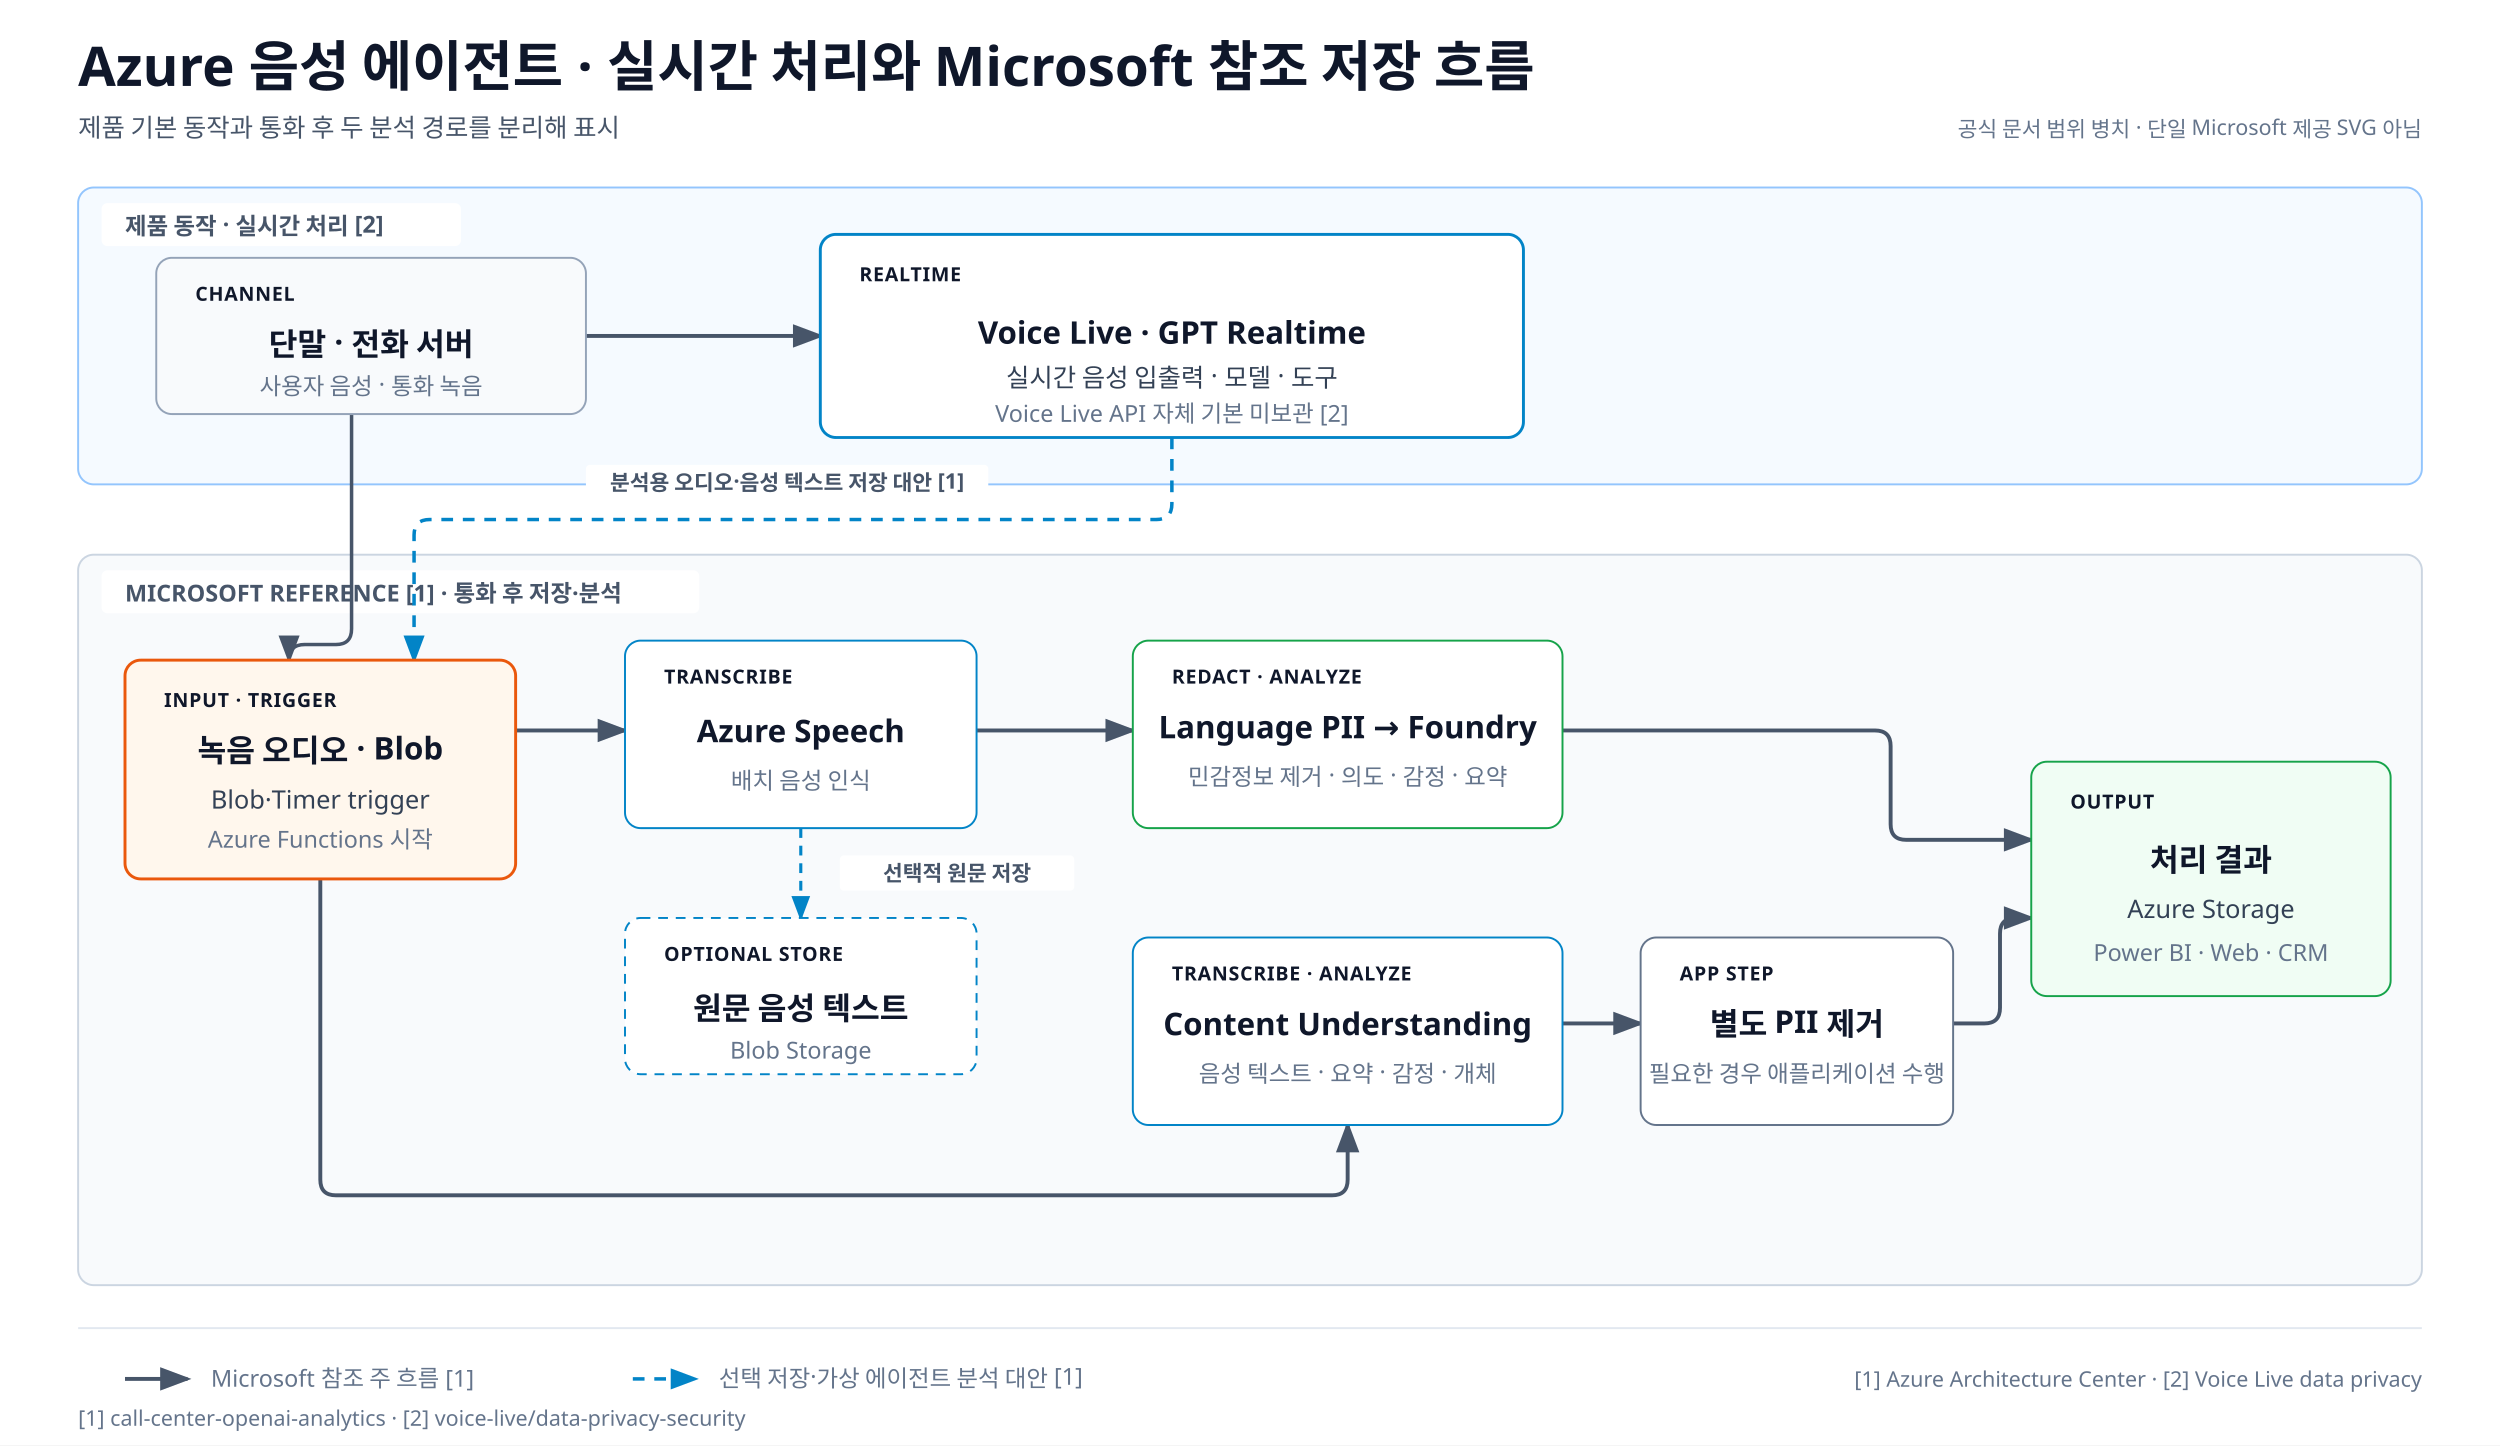
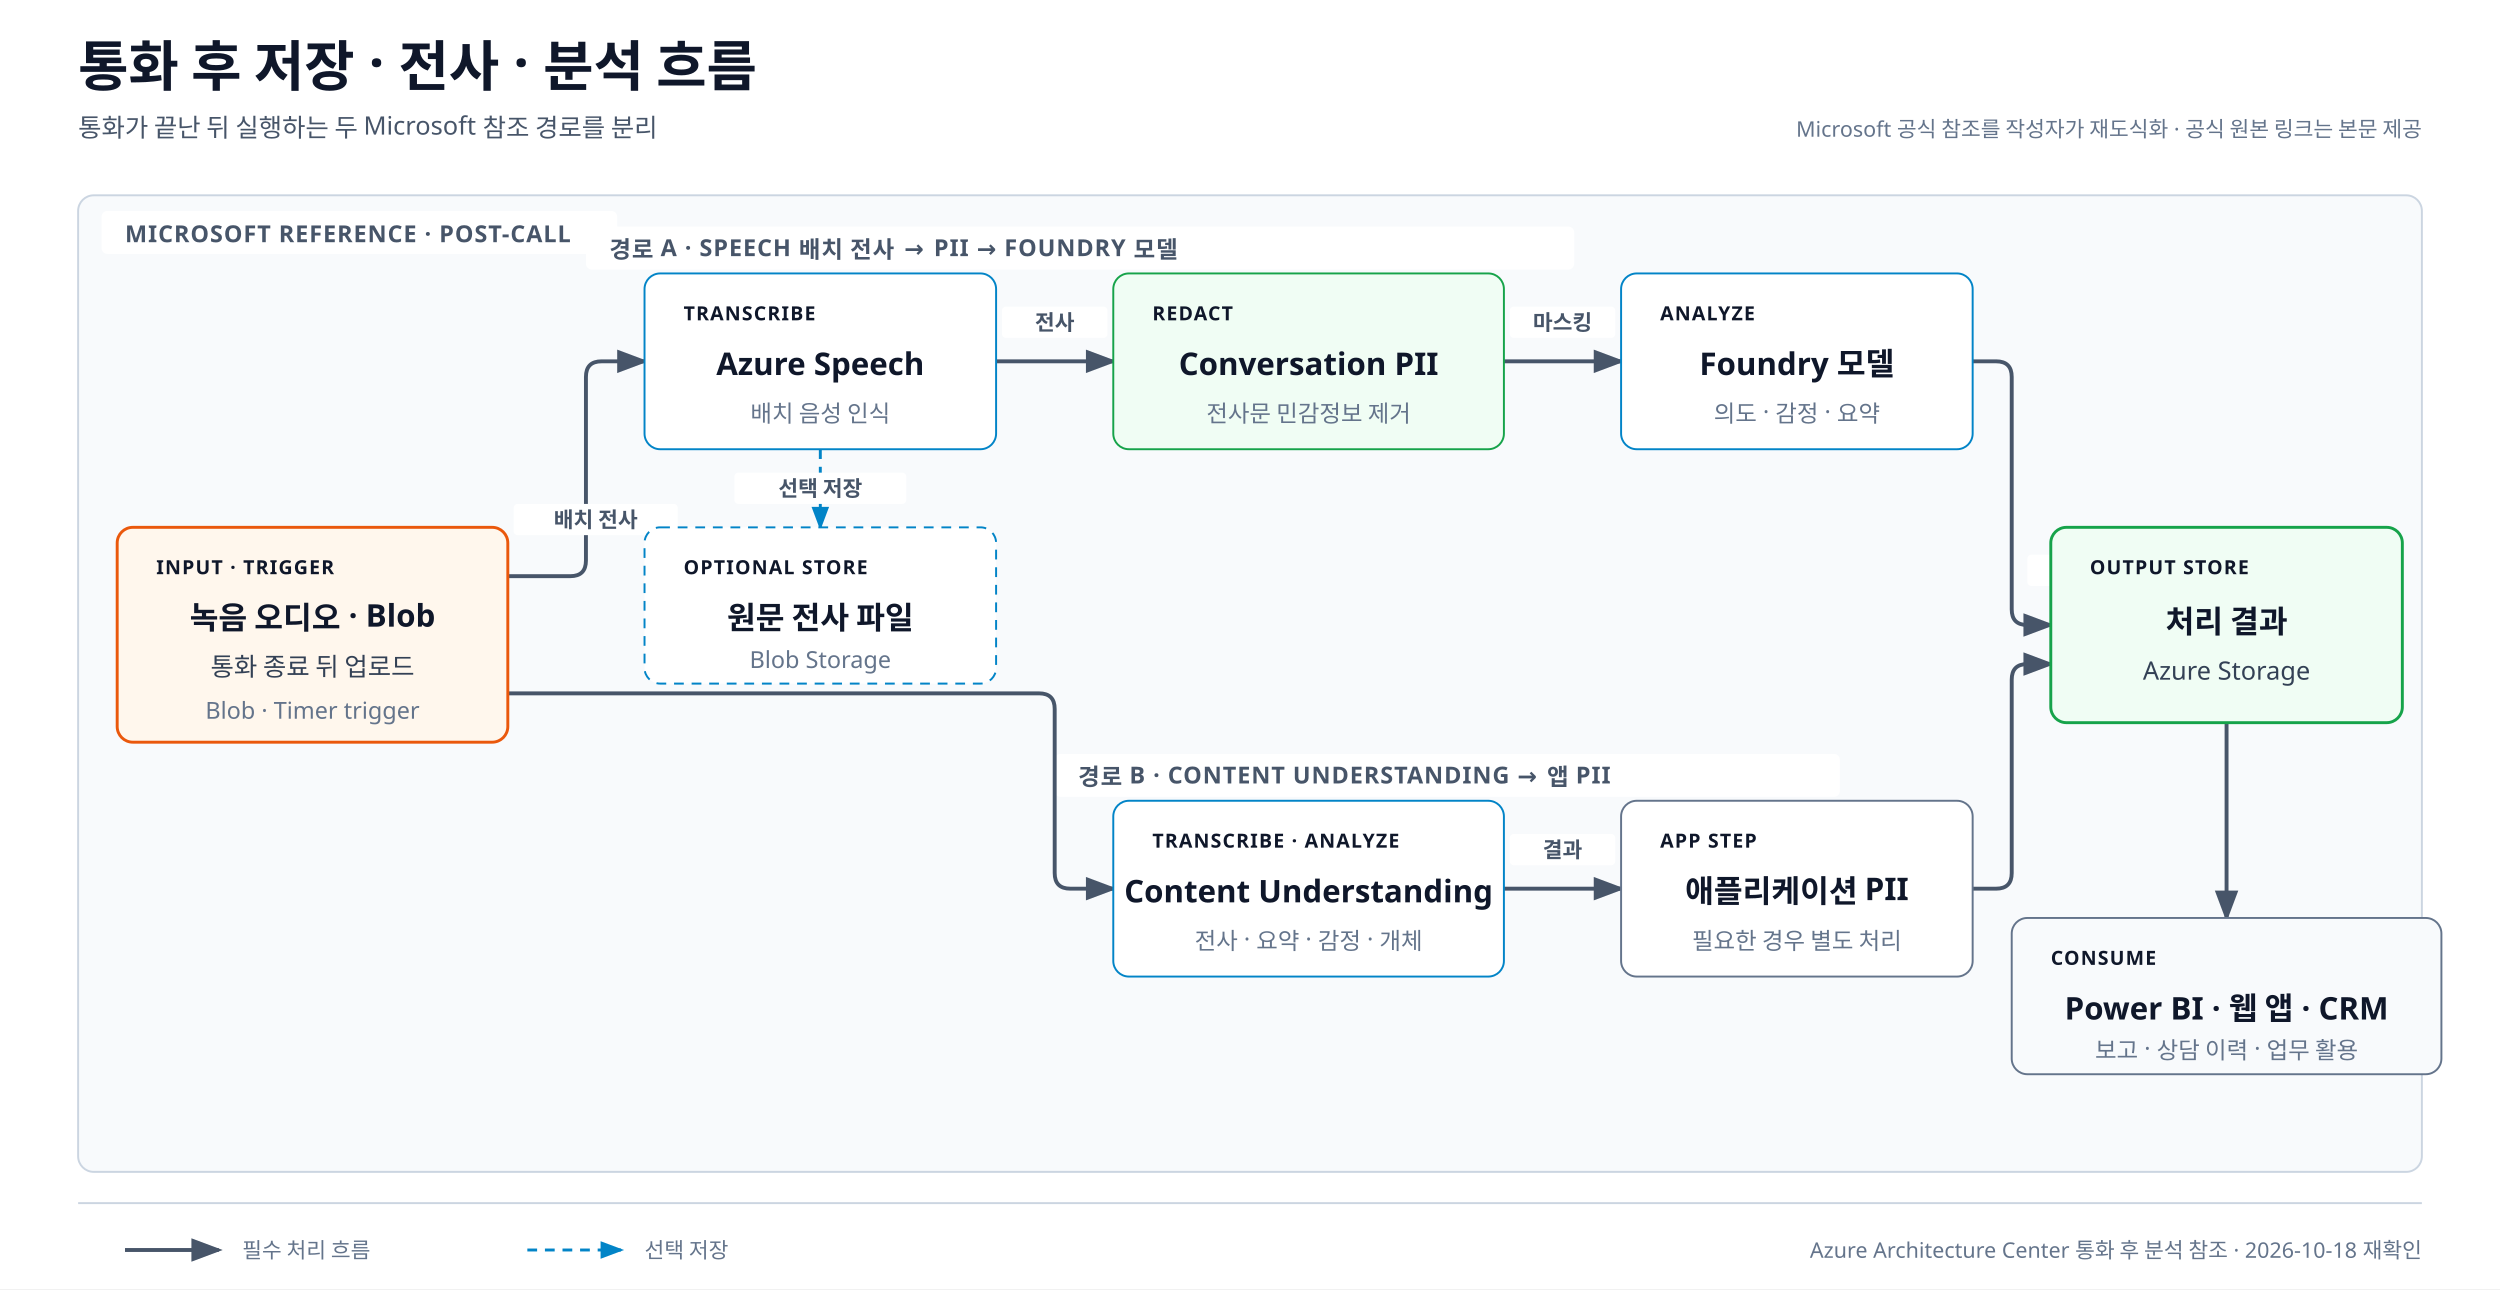
- <svg xmlns="http://www.w3.org/2000/svg" width="1280" height="740" viewBox="0 0 1280 740" role="img" aria-labelledby="azure-ms-voice-arch-title azure-ms-voice-arch-desc">
+ <svg xmlns="http://www.w3.org/2000/svg" width="1280" height="660" viewBox="0 0 1280 660" role="img" aria-labelledby="azure-ms-voice-arch-title azure-ms-voice-arch-desc">
  <defs>
    <marker id="azure-ms-voice-arrow" markerWidth="8" markerHeight="6" refX="7" refY="3" orient="auto">
      <polygon points="0 0, 8 3, 0 6" fill="#475569" />
+     </marker>
+     <marker id="azure-ms-voice-arrow-accent" markerWidth="8" markerHeight="6" refX="7" refY="3" orient="auto">
+       <polygon points="0 0, 8 3, 0 6" fill="#ea580c" />
    </marker>
    <marker id="azure-ms-voice-arrow-link" markerWidth="8" markerHeight="6" refX="7" refY="3" orient="auto">
      <polygon points="0 0, 8 3, 0 6" fill="#0284c7" />
    </marker>
    <style>
      text{font-family:"Noto Sans KR","Apple SD Gothic Neo","Malgun Gothic",sans-serif;fill:#0f172a}
      .title{font-size:28px;font-weight:700}
      .subtitle{font-size:13px;fill:#475569}
-       .zone-label{font-size:12px;font-weight:700;fill:#475569}
-       .lane{font-size:11px;font-weight:700;fill:#64748b}
-       .tag{font-size:10px;font-weight:700;letter-spacing:.04em}
+       .source{font-size:11px;fill:#64748b}
+       .zone-label{font-size:12px;font-weight:700;fill:#475569;letter-spacing:.04em}
      .node{font-size:16px;font-weight:700}
      .body{font-size:13px;fill:#334155}
      .small{font-size:12px;fill:#64748b}
+       .tag{font-size:10px;font-weight:700;letter-spacing:.06em}
      .label{font-size:11px;font-weight:700;fill:#475569}
-       .source{font-size:11px;fill:#64748b}
+       .legend{font-size:11px;fill:#64748b}
    </style>
  </defs>
-   <rect width="1280" height="740" fill="#ffffff" />
-   <text x="40" y="44" class="title">Azure 음성 에이전트 · 실시간 처리와 Microsoft 참조 저장 흐름</text>
-   <text x="40" y="70" class="subtitle">제품 기본 동작과 통화 후 두 분석 경로를 분리해 표시</text>
-   <text x="1240" y="70" text-anchor="end" class="source">공식 문서 범위 병치 · 단일 Microsoft 제공 SVG 아님</text>
-   <rect x="40" y="96" width="1200" height="152" rx="8" fill="#eff6ff" fill-opacity=".62" stroke="#93c5fd" />
-   <rect x="52" y="104" width="184" height="22" rx="3" fill="#ffffff" />
-   <text x="64" y="120" class="zone-label">제품 동작 · 실시간 처리 [2]</text>
-   <rect x="40" y="284" width="1200" height="374" rx="8" fill="#f8fafc" stroke="#cbd5e1" />
-   <rect x="52" y="292" width="306" height="22" rx="3" fill="#ffffff" />
-   <text x="64" y="308" class="zone-label">MICROSOFT REFERENCE [1] · 통화 후 저장·분석</text>
-   <path d="M300 172 H420" fill="none" stroke="#475569" stroke-width="2" marker-end="url(#azure-ms-voice-arrow)" />
-   <path d="M180 212 V322 Q180 330 172 330 H156 Q148 330 148 338" fill="none" stroke="#475569" stroke-width="1.8" marker-end="url(#azure-ms-voice-arrow)" />
-   <path d="M600 224 V258 Q600 266 592 266 H220 Q212 266 212 274 V338" fill="none" stroke="#0284c7" stroke-width="1.8" stroke-dasharray="6,5" marker-end="url(#azure-ms-voice-arrow-link)" />
-   <path d="M264 374 H320" fill="none" stroke="#475569" stroke-width="2" marker-end="url(#azure-ms-voice-arrow)" />
-   <path d="M500 374 H580" fill="none" stroke="#475569" stroke-width="2" marker-end="url(#azure-ms-voice-arrow)" />
-   <path d="M410 424 V470" fill="none" stroke="#0284c7" stroke-width="1.6" stroke-dasharray="5,4" marker-end="url(#azure-ms-voice-arrow-link)" />
-   <path d="M800 374 H960 Q968 374 968 382 V422 Q968 430 976 430 H1040" fill="none" stroke="#475569" stroke-width="2" marker-end="url(#azure-ms-voice-arrow)" />
-   <path d="M164 450 V604 Q164 612 172 612 H682 Q690 612 690 604 V576" fill="none" stroke="#475569" stroke-width="2" marker-end="url(#azure-ms-voice-arrow)" />
-   <path d="M800 524 H840" fill="none" stroke="#475569" stroke-width="2" marker-end="url(#azure-ms-voice-arrow)" />
-   <path d="M1000 524 H1016 Q1024 524 1024 516 V478 Q1024 470 1032 470 H1040" fill="none" stroke="#475569" stroke-width="2" marker-end="url(#azure-ms-voice-arrow)" />
-   <rect x="300" y="238" width="206" height="18" rx="2" fill="#ffffff" />
-   <text x="403" y="251" text-anchor="middle" class="label" fill="#0284c7">분석용 오디오·음성 텍스트 저장 대안 [1]</text>
-   <rect x="430" y="438" width="120" height="18" rx="2" fill="#ffffff" />
-   <text x="490" y="451" text-anchor="middle" class="label" fill="#0284c7">선택적 원문 저장</text>
-   <rect x="80" y="132" width="220" height="80" rx="8" fill="#f8fafc" stroke="#94a3b8" />
-   <text x="100" y="154" class="tag" fill="#475569">CHANNEL</text>
-   <text x="190" y="182" text-anchor="middle" class="node">단말 · 전화 서버</text>
-   <text x="190" y="202" text-anchor="middle" class="small">사용자 음성 · 통화 녹음</text>
-   <rect x="420" y="120" width="360" height="104" rx="8" fill="#ffffff" stroke="#0284c7" stroke-width="1.5" />
-   <text x="440" y="144" class="tag" fill="#075985">REALTIME</text>
-   <text x="600" y="176" text-anchor="middle" class="node">Voice Live · GPT Realtime</text>
-   <text x="600" y="198" text-anchor="middle" class="body">실시간 음성 입출력 · 모델 · 도구</text>
-   <text x="600" y="216" text-anchor="middle" class="small">Voice Live API 자체 기본 미보관 [2]</text>
-   <rect x="64" y="338" width="200" height="112" rx="8" fill="#fff7ed" stroke="#ea580c" stroke-width="1.5" />
-   <text x="84" y="362" class="tag" fill="#9a3412">INPUT · TRIGGER</text>
-   <text x="164" y="390" text-anchor="middle" class="node">녹음 오디오 · Blob</text>
-   <text x="164" y="414" text-anchor="middle" class="body">Blob·Timer trigger</text>
-   <text x="164" y="434" text-anchor="middle" class="small">Azure Functions 시작</text>
-   <rect x="320" y="328" width="180" height="96" rx="8" fill="#ffffff" stroke="#0284c7" />
-   <text x="340" y="350" class="tag" fill="#075985">TRANSCRIBE</text>
-   <text x="410" y="380" text-anchor="middle" class="node">Azure Speech</text>
-   <text x="410" y="404" text-anchor="middle" class="small">배치 음성 인식</text>
-   <rect x="320" y="470" width="180" height="80" rx="8" fill="#ffffff" stroke="#0284c7" stroke-dasharray="5,4" />
-   <text x="340" y="492" class="tag" fill="#075985">OPTIONAL STORE</text>
-   <text x="410" y="522" text-anchor="middle" class="node">원문 음성 텍스트</text>
-   <text x="410" y="542" text-anchor="middle" class="small">Blob Storage</text>
-   <rect x="580" y="328" width="220" height="96" rx="8" fill="#ffffff" stroke="#16a34a" />
-   <text x="600" y="350" class="tag" fill="#166534">REDACT · ANALYZE</text>
-   <text x="690" y="378" text-anchor="middle" class="node">Language PII → Foundry</text>
-   <text x="690" y="402" text-anchor="middle" class="small">민감정보 제거 · 의도 · 감정 · 요약</text>
-   <rect x="580" y="480" width="220" height="96" rx="8" fill="#ffffff" stroke="#0284c7" />
-   <text x="600" y="502" class="tag" fill="#075985">TRANSCRIBE · ANALYZE</text>
-   <text x="690" y="530" text-anchor="middle" class="node">Content Understanding</text>
-   <text x="690" y="554" text-anchor="middle" class="small">음성 텍스트 · 요약 · 감정 · 개체</text>
-   <rect x="840" y="480" width="160" height="96" rx="8" fill="#ffffff" stroke="#64748b" />
-   <text x="860" y="502" class="tag" fill="#475569">APP STEP</text>
-   <text x="920" y="530" text-anchor="middle" class="node">별도 PII 제거</text>
-   <text x="920" y="554" text-anchor="middle" class="small">필요한 경우 애플리케이션 수행</text>
-   <rect x="1040" y="390" width="184" height="120" rx="8" fill="#f0fdf4" stroke="#16a34a" />
-   <text x="1060" y="414" class="tag" fill="#166534">OUTPUT</text>
-   <text x="1132" y="446" text-anchor="middle" class="node">처리 결과</text>
-   <text x="1132" y="470" text-anchor="middle" class="body">Azure Storage</text>
-   <text x="1132" y="492" text-anchor="middle" class="small">Power BI · Web · CRM</text>
-   <line x1="40" y1="680" x2="1240" y2="680" stroke="#e2e8f0" />
-   <line x1="64" y1="706" x2="96" y2="706" stroke="#475569" stroke-width="2" marker-end="url(#azure-ms-voice-arrow)" />
-   <text x="108" y="710" class="small">Microsoft 참조 주 흐름 [1]</text>
-   <line x1="324" y1="706" x2="356" y2="706" stroke="#0284c7" stroke-width="1.8" stroke-dasharray="6,5" marker-end="url(#azure-ms-voice-arrow-link)" />
-   <text x="368" y="710" class="small">선택 저장·가상 에이전트 분석 대안 [1]</text>
-   <text x="1240" y="710" text-anchor="end" class="source">[1] Azure Architecture Center · [2] Voice Live data privacy</text>
-   <text x="40" y="730" class="source">[1] call-center-openai-analytics · [2] voice-live/data-privacy-security</text>
+   <rect width="1280" height="660" fill="#ffffff" />
+   <text x="40" y="44" class="title">통화 후 저장 · 전사 · 분석 흐름</text>
+   <text x="40" y="70" class="subtitle">통화가 끝난 뒤 실행하는 두 Microsoft 참조 경로를 분리</text>
+   <text x="1240" y="70" text-anchor="end" class="source">Microsoft 공식 참조를 작성자가 재도식화 · 공식 원본 링크는 본문 제공</text>
+   <rect x="40" y="100" width="1200" height="500" rx="8" fill="#f8fafc" stroke="#cbd5e1" />
+   <rect x="52" y="108" width="264" height="22" rx="3" fill="#ffffff" />
+   <text x="64" y="124" class="zone-label">MICROSOFT REFERENCE · POST-CALL</text>
+   <rect x="300" y="116" width="506" height="22" rx="3" fill="#ffffff" />
+   <text x="312" y="132" class="zone-label">경로 A · SPEECH 배치 전사 → PII → FOUNDRY 모델</text>
+   <rect x="540" y="386" width="402" height="22" rx="3" fill="#ffffff" />
+   <text x="552" y="402" class="zone-label">경로 B · CONTENT UNDERSTANDING → 앱 PII</text>
+   <path d="M260 295 H292 Q300 295 300 287 V193 Q300 185 308 185 H330" fill="none" stroke="#475569" stroke-width="2" marker-end="url(#azure-ms-voice-arrow)" />
+   <path d="M260 355 H532 Q540 355 540 363 V447 Q540 455 548 455 H570" fill="none" stroke="#475569" stroke-width="2" marker-end="url(#azure-ms-voice-arrow)" />
+   <path d="M510 185 H570" fill="none" stroke="#475569" stroke-width="2" marker-end="url(#azure-ms-voice-arrow)" />
+   <path d="M770 185 H830" fill="none" stroke="#475569" stroke-width="2" marker-end="url(#azure-ms-voice-arrow)" />
+   <path d="M1010 185 H1022 Q1030 185 1030 193 V312 Q1030 320 1038 320 H1050" fill="none" stroke="#475569" stroke-width="2" marker-end="url(#azure-ms-voice-arrow)" />
+   <path d="M420 230 V270" fill="none" stroke="#0284c7" stroke-width="1.5" stroke-dasharray="5,4" marker-end="url(#azure-ms-voice-arrow-link)" />
+   <path d="M770 455 H830" fill="none" stroke="#475569" stroke-width="2" marker-end="url(#azure-ms-voice-arrow)" />
+   <path d="M1010 455 H1022 Q1030 455 1030 447 V348 Q1030 340 1038 340 H1050" fill="none" stroke="#475569" stroke-width="2" marker-end="url(#azure-ms-voice-arrow)" />
+   <path d="M1140 370 V470" fill="none" stroke="#475569" stroke-width="2" marker-end="url(#azure-ms-voice-arrow)" />
+   <rect x="263" y="258" width="84" height="16" rx="2" fill="#ffffff" />
+   <text x="305" y="270" text-anchor="middle" class="label">배치 전사</text>
+   <rect x="376" y="242" width="88" height="16" rx="2" fill="#ffffff" />
+   <text x="420" y="254" text-anchor="middle" class="label">선택 저장</text>
+   <rect x="513" y="157" width="54" height="16" rx="2" fill="#ffffff" />
+   <text x="540" y="169" text-anchor="middle" class="label">전사</text>
+   <rect x="773" y="157" width="54" height="16" rx="2" fill="#ffffff" />
+   <text x="800" y="169" text-anchor="middle" class="label">마스킹</text>
+   <rect x="1038" y="284" width="54" height="16" rx="2" fill="#ffffff" />
+   <text x="1065" y="296" text-anchor="middle" class="label">분석</text>
+   <rect x="773" y="427" width="54" height="16" rx="2" fill="#ffffff" />
+   <text x="800" y="439" text-anchor="middle" class="label">결과</text>
+   <rect x="60" y="270" width="200" height="110" rx="8" fill="#fff7ed" stroke="#ea580c" stroke-width="1.5" />
+   <text x="80" y="294" class="tag" fill="#9a3412">INPUT · TRIGGER</text>
+   <text x="160" y="322" text-anchor="middle" class="node">녹음 오디오 · Blob</text>
+   <text x="160" y="346" text-anchor="middle" class="body">통화 종료 뒤 업로드</text>
+   <text x="160" y="368" text-anchor="middle" class="small">Blob · Timer trigger</text>
+   <rect x="330" y="140" width="180" height="90" rx="8" fill="#ffffff" stroke="#0284c7" />
+   <text x="350" y="164" class="tag" fill="#075985">TRANSCRIBE</text>
+   <text x="420" y="192" text-anchor="middle" class="node">Azure Speech</text>
+   <text x="420" y="216" text-anchor="middle" class="small">배치 음성 인식</text>
+   <rect x="330" y="270" width="180" height="80" rx="8" fill="#ffffff" stroke="#0284c7" stroke-dasharray="5,4" />
+   <text x="350" y="294" class="tag" fill="#075985">OPTIONAL STORE</text>
+   <text x="420" y="322" text-anchor="middle" class="node">원문 전사 파일</text>
+   <text x="420" y="342" text-anchor="middle" class="small">Blob Storage</text>
+   <rect x="570" y="140" width="200" height="90" rx="8" fill="#f0fdf4" stroke="#16a34a" />
+   <text x="590" y="164" class="tag" fill="#166534">REDACT</text>
+   <text x="670" y="192" text-anchor="middle" class="node">Conversation PII</text>
+   <text x="670" y="216" text-anchor="middle" class="small">전사문 민감정보 제거</text>
+   <rect x="830" y="140" width="180" height="90" rx="8" fill="#ffffff" stroke="#0284c7" />
+   <text x="850" y="164" class="tag" fill="#075985">ANALYZE</text>
+   <text x="920" y="192" text-anchor="middle" class="node">Foundry 모델</text>
+   <text x="920" y="216" text-anchor="middle" class="small">의도 · 감정 · 요약</text>
+   <rect x="570" y="410" width="200" height="90" rx="8" fill="#ffffff" stroke="#0284c7" />
+   <text x="590" y="434" class="tag" fill="#075985">TRANSCRIBE · ANALYZE</text>
+   <text x="670" y="462" text-anchor="middle" class="node">Content Understanding</text>
+   <text x="670" y="486" text-anchor="middle" class="small">전사 · 요약 · 감정 · 개체</text>
+   <rect x="830" y="410" width="180" height="90" rx="8" fill="#ffffff" stroke="#64748b" />
+   <text x="850" y="434" class="tag" fill="#475569">APP STEP</text>
+   <text x="920" y="462" text-anchor="middle" class="node">애플리케이션 PII</text>
+   <text x="920" y="486" text-anchor="middle" class="small">필요한 경우 별도 처리</text>
+   <rect x="1050" y="270" width="180" height="100" rx="8" fill="#f0fdf4" stroke="#16a34a" stroke-width="1.5" />
+   <text x="1070" y="294" class="tag" fill="#166534">OUTPUT STORE</text>
+   <text x="1140" y="324" text-anchor="middle" class="node">처리 결과</text>
+   <text x="1140" y="348" text-anchor="middle" class="body">Azure Storage</text>
+   <rect x="1030" y="470" width="220" height="80" rx="8" fill="#f8fafc" stroke="#64748b" />
+   <text x="1050" y="494" class="tag" fill="#475569">CONSUME</text>
+   <text x="1140" y="522" text-anchor="middle" class="node">Power BI · 웹 앱 · CRM</text>
+   <text x="1140" y="542" text-anchor="middle" class="small">보고 · 상담 이력 · 업무 활용</text>
+   <line x1="40" y1="616" x2="1240" y2="616" stroke="#cbd5e1" />
+   <line x1="64" y1="640" x2="112" y2="640" stroke="#475569" stroke-width="2" marker-end="url(#azure-ms-voice-arrow)" />
+   <text x="124" y="644" class="legend">필수 처리 흐름</text>
+   <line x1="270" y1="640" x2="318" y2="640" stroke="#0284c7" stroke-width="1.5" stroke-dasharray="5,4" marker-end="url(#azure-ms-voice-arrow-link)" />
+   <text x="330" y="644" class="legend">선택 저장</text>
+   <text x="1240" y="644" text-anchor="end" class="source">Azure Architecture Center 통화 후 분석 참조 · 2026-10-18 재확인</text>
</svg>
